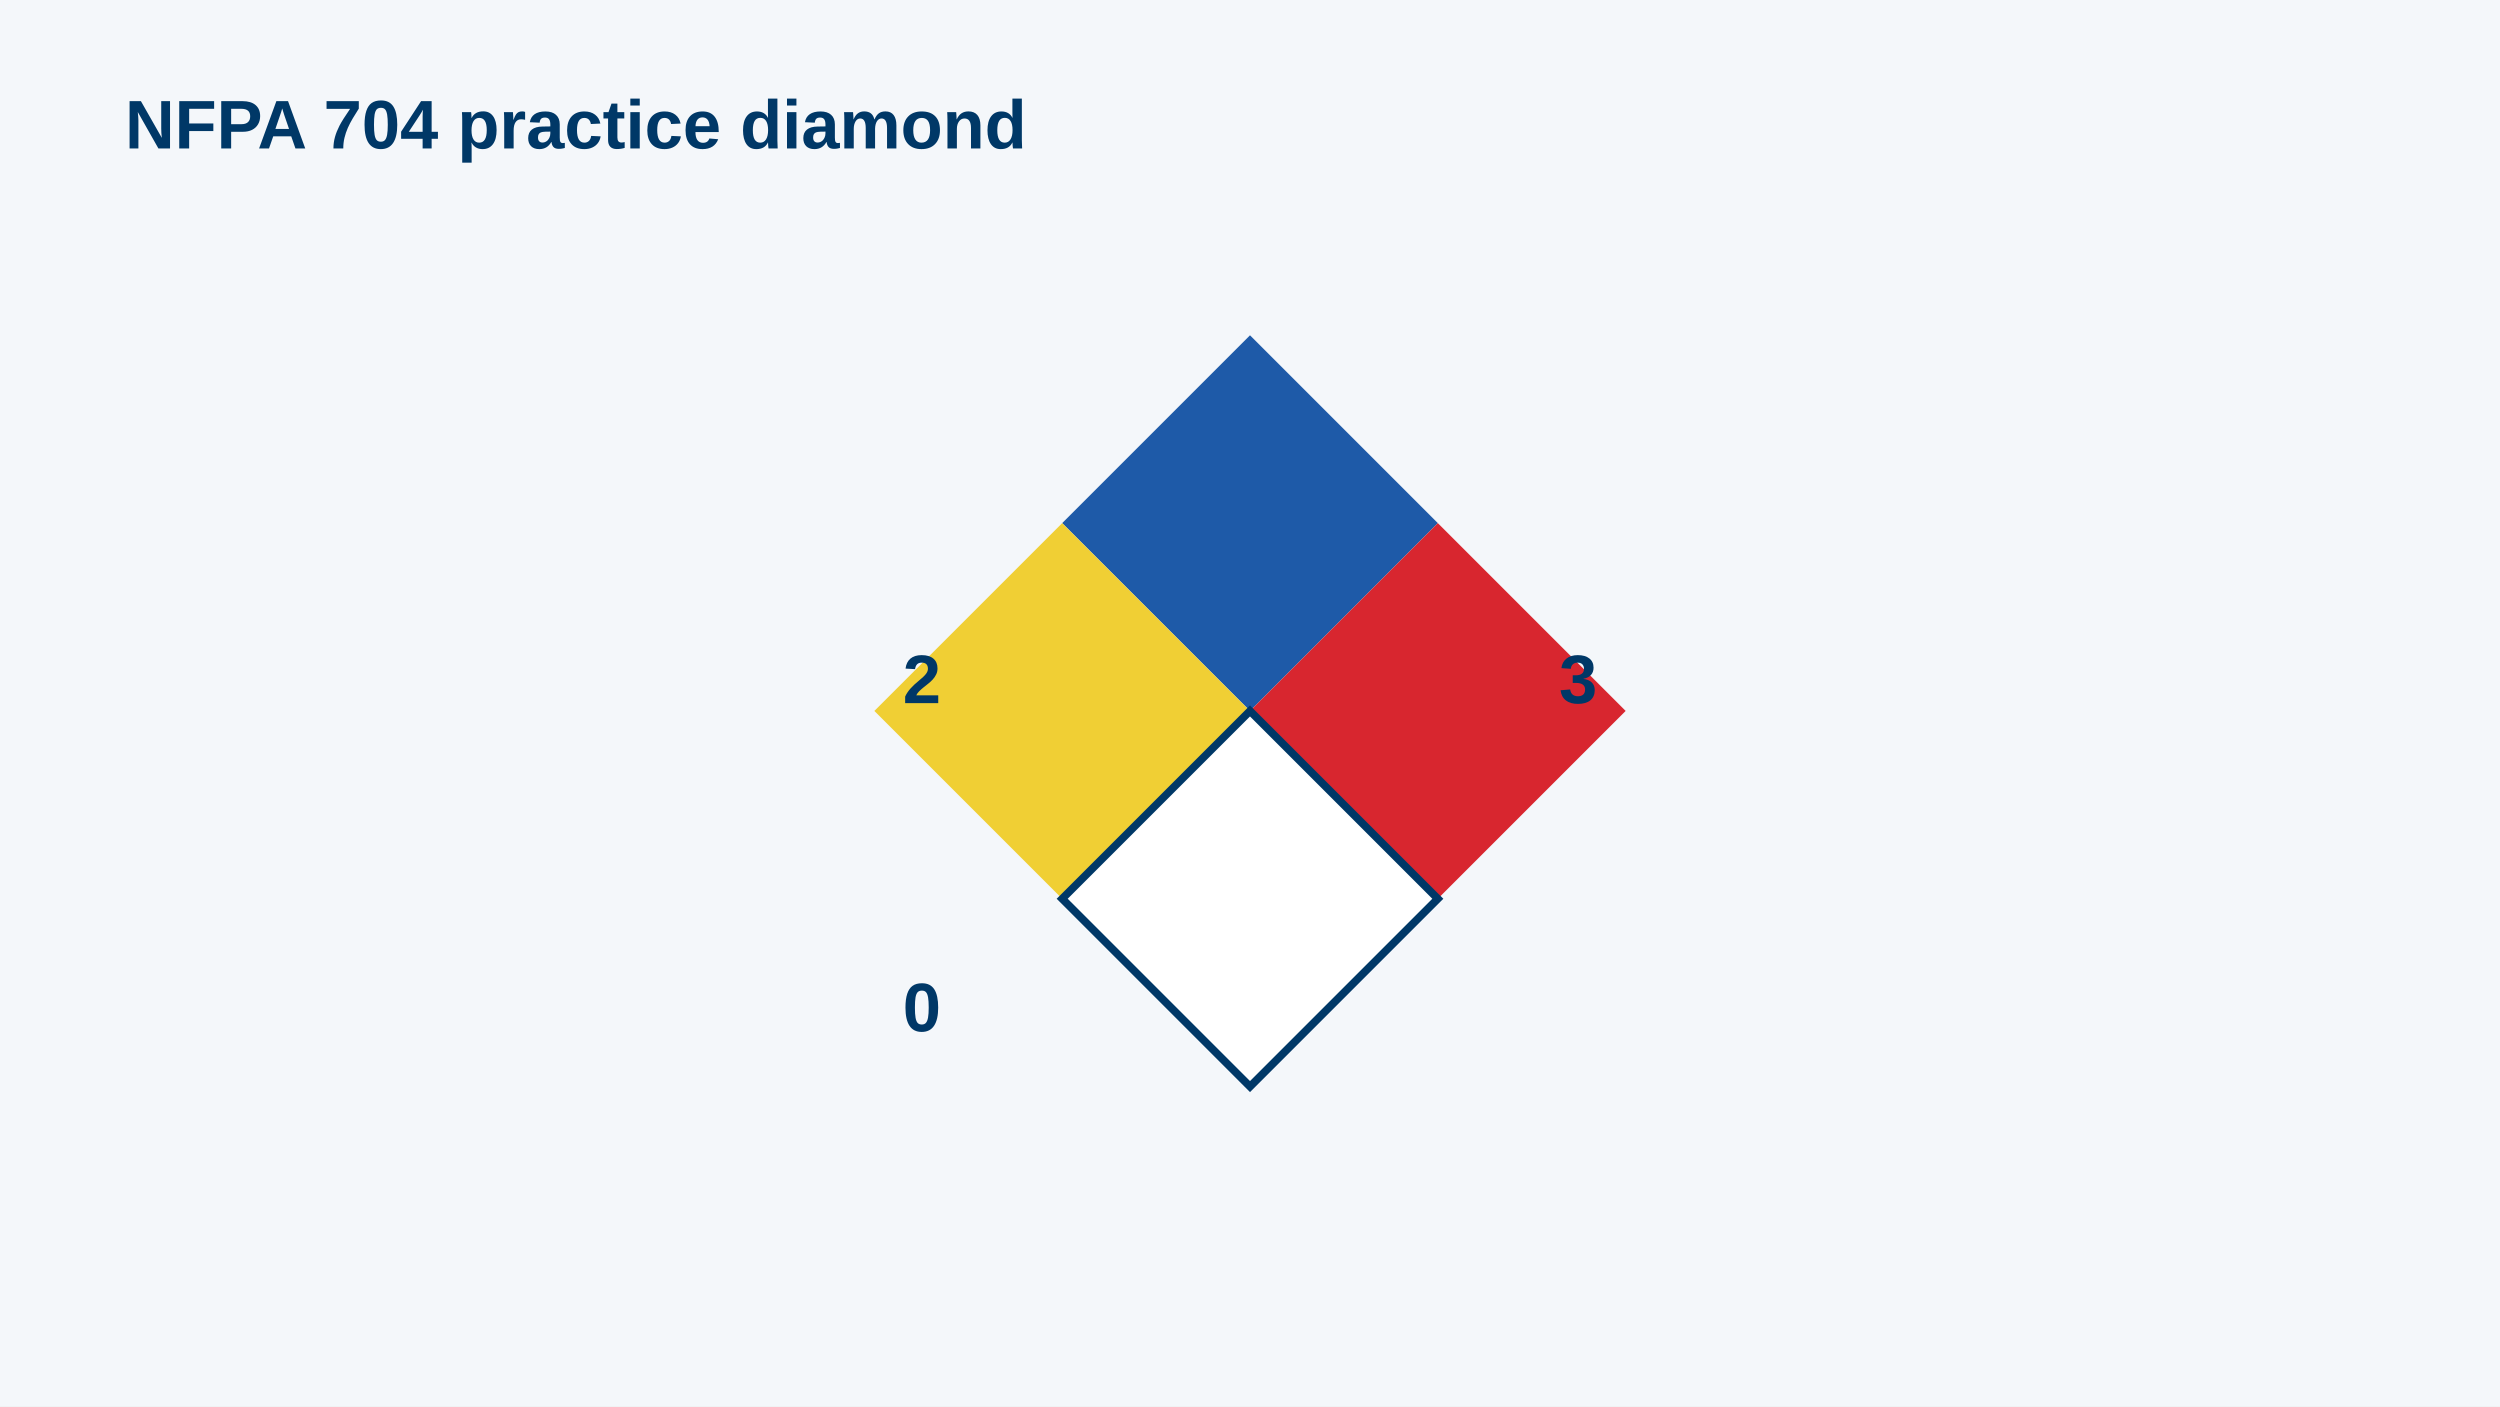
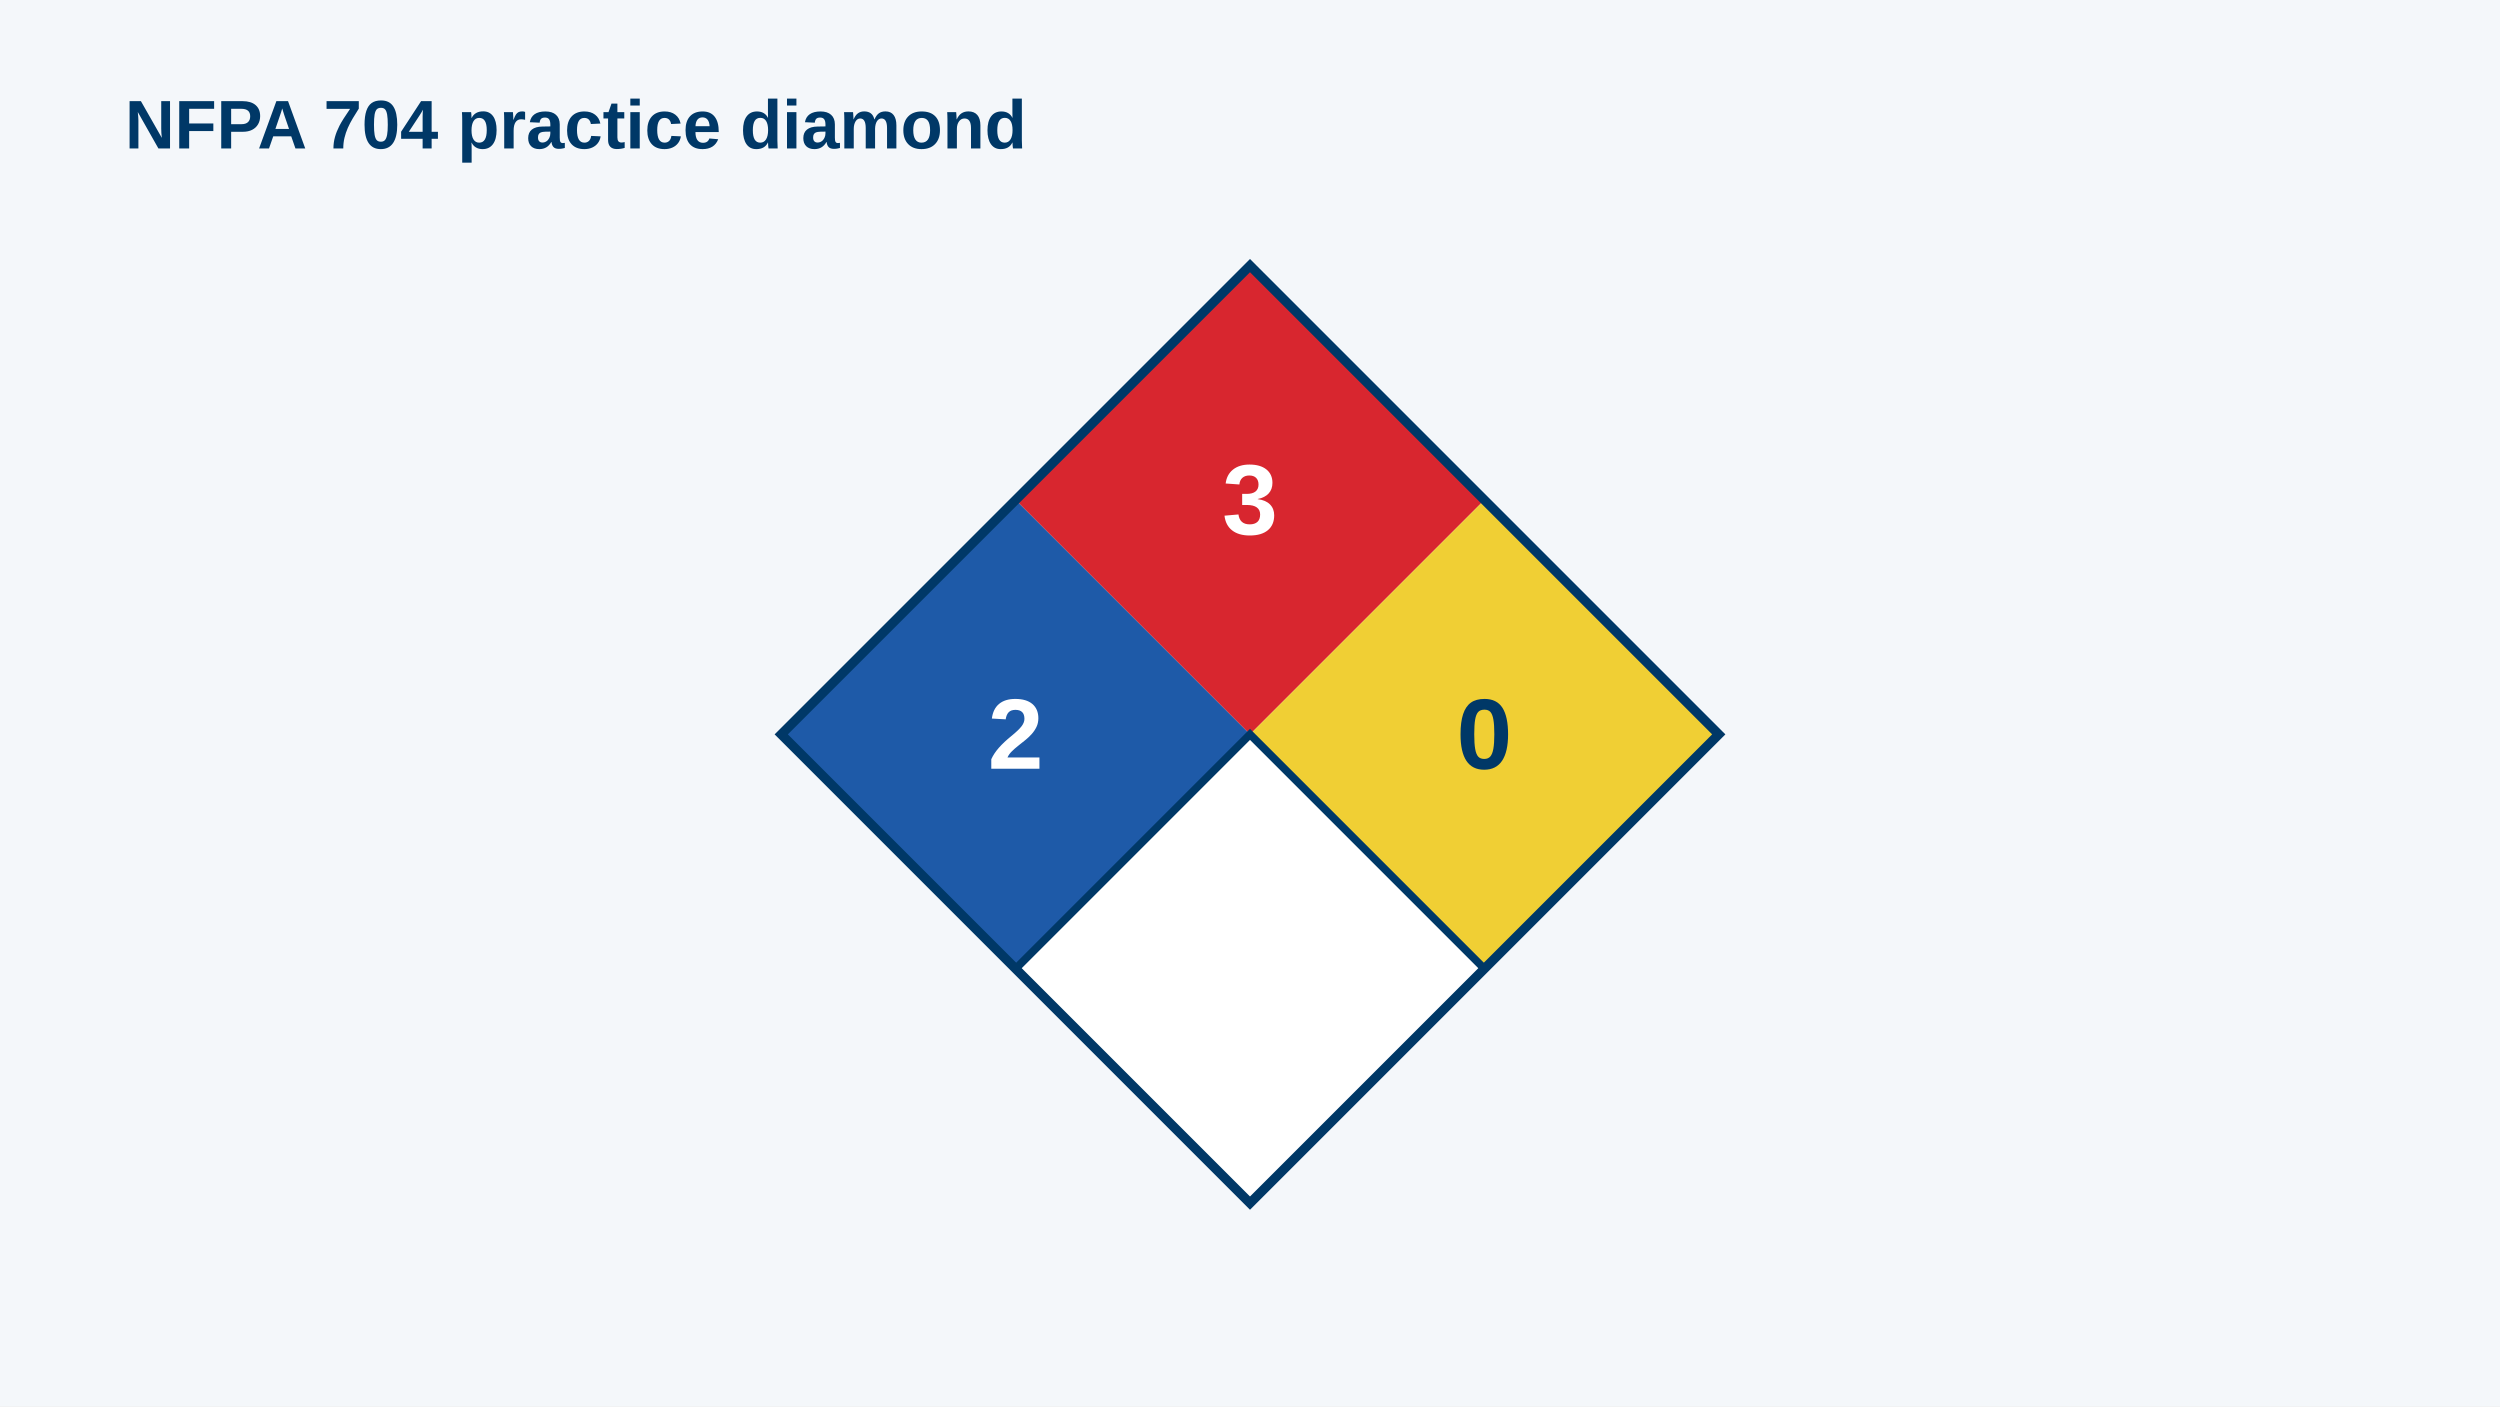
<svg xmlns="http://www.w3.org/2000/svg" width="1600" height="900" viewBox="0 0 1600 900" role="img" aria-labelledby="title desc">
  <rect width="1600" height="900" fill="#F4F7FA" />
-   <style>text{font-family:Montserrat,Arial,sans-serif;fill:#003867}.h{font-size:44px;font-weight:700}.b{font-size:27px;font-weight:500}.small{font-size:22px;font-weight:600}.line{stroke:#003867;stroke-width:5;fill:none;stroke-linecap:round;stroke-linejoin:round}.card{fill:#fff;stroke:#D9E1E8;stroke-width:3}.accent{fill:#008C99}.magenta{fill:#9D3293}</style>
+   <style>text{font-family:Montserrat,Arial,sans-serif}.h{font-size:44px;font-weight:700;fill:#003867}.n{font-size:64px;font-weight:700}</style>
  <text x="80" y="95" class="h">NFPA 704 practice diamond</text>
-   <g transform="translate(800 455) rotate(45)">
-     <rect x="-170" y="-170" width="170" height="170" fill="#1E5AA8" />
-     <rect x="0" y="-170" width="170" height="170" fill="#D8262F" />
-     <rect x="-170" y="0" width="170" height="170" fill="#F0CF34" />
-     <rect x="0" y="0" width="170" height="170" fill="#fff" stroke="#003867" stroke-width="5" />
-   </g>
-   <text x="590" y="450" class="h" text-anchor="middle" fill="#fff">2</text>
-   <text x="1010" y="450" class="h" text-anchor="middle" fill="#fff">3</text>
-   <text x="590" y="660" class="h" text-anchor="middle">0</text>
+   <polygon points="800,170 950,320 800,470 650,320" fill="#D8262F" />
+   <polygon points="650,320 800,470 650,620 500,470" fill="#1E5AA8" />
+   <polygon points="950,320 1100,470 950,620 800,470" fill="#F0CF34" />
+   <polygon points="800,470 950,620 800,770 650,620" fill="#FFFFFF" stroke="#003867" stroke-width="5" />
+   <polygon points="800,170 1100,470 800,770 500,470" fill="none" stroke="#003867" stroke-width="6" />
+   <text x="650" y="492" class="n" text-anchor="middle" fill="#fff">2</text>
+   <text x="800" y="342" class="n" text-anchor="middle" fill="#fff">3</text>
+   <text x="950" y="492" class="n" text-anchor="middle" fill="#003867">0</text>
</svg>
